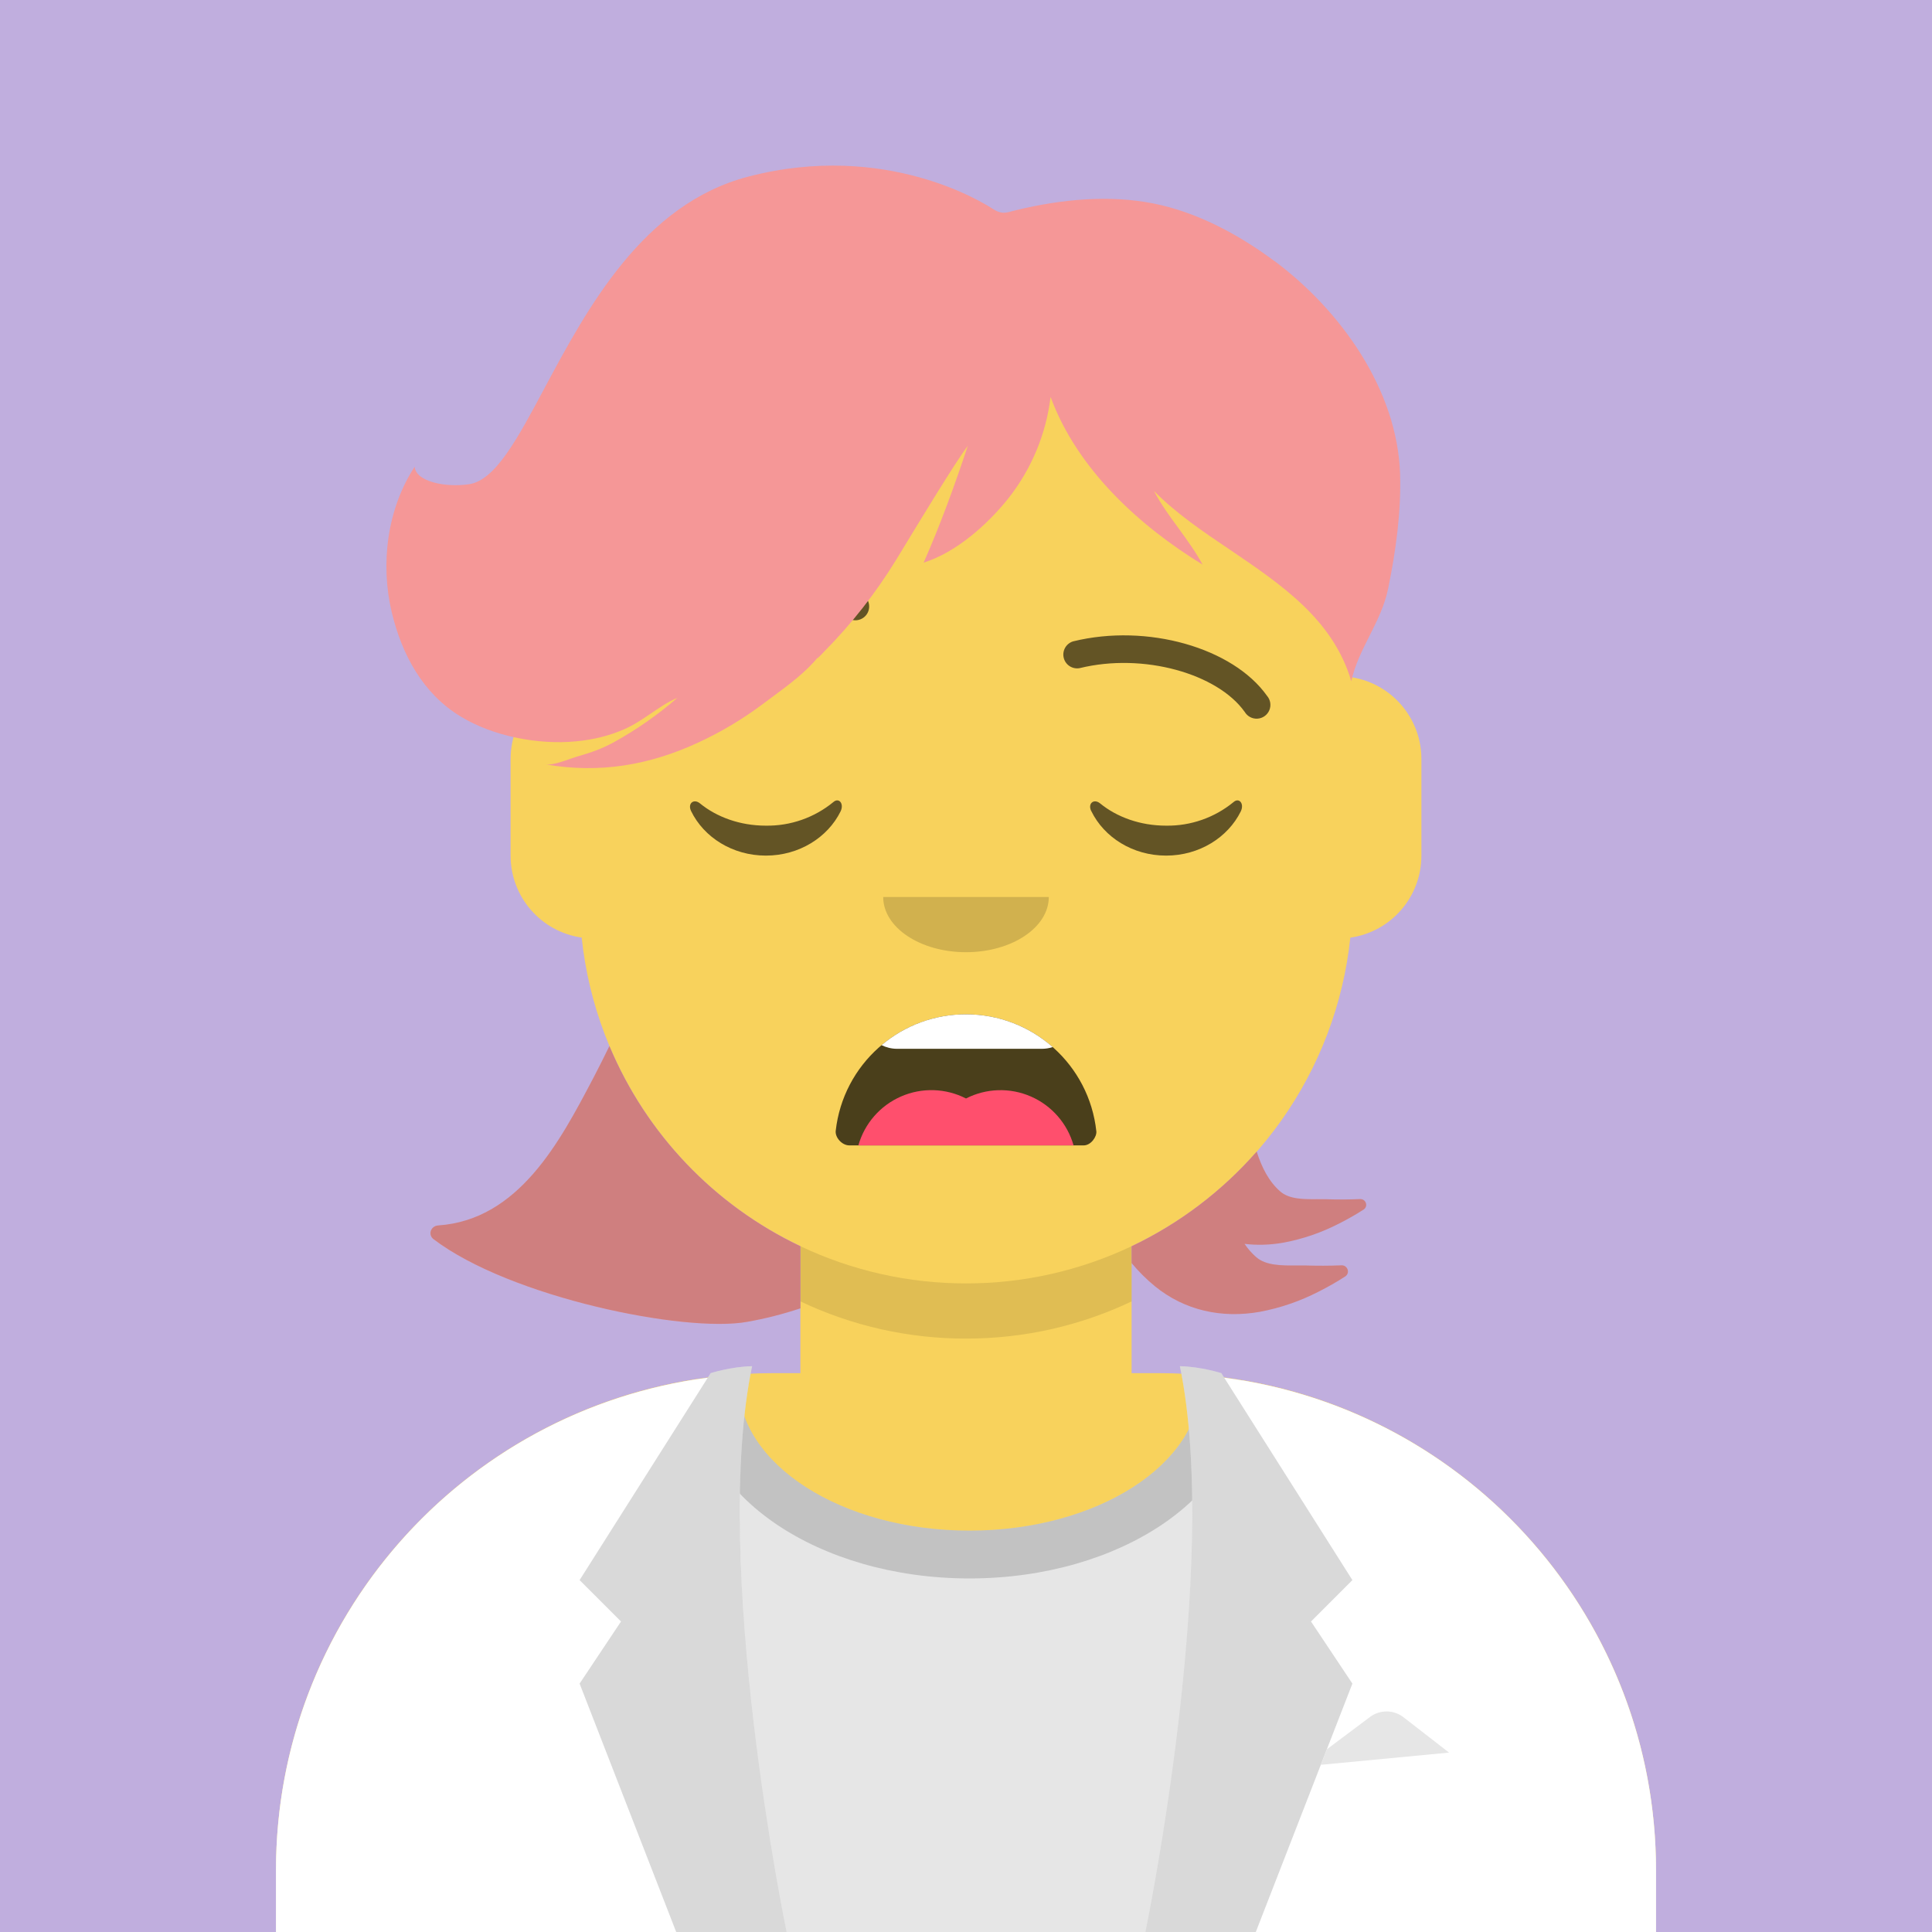
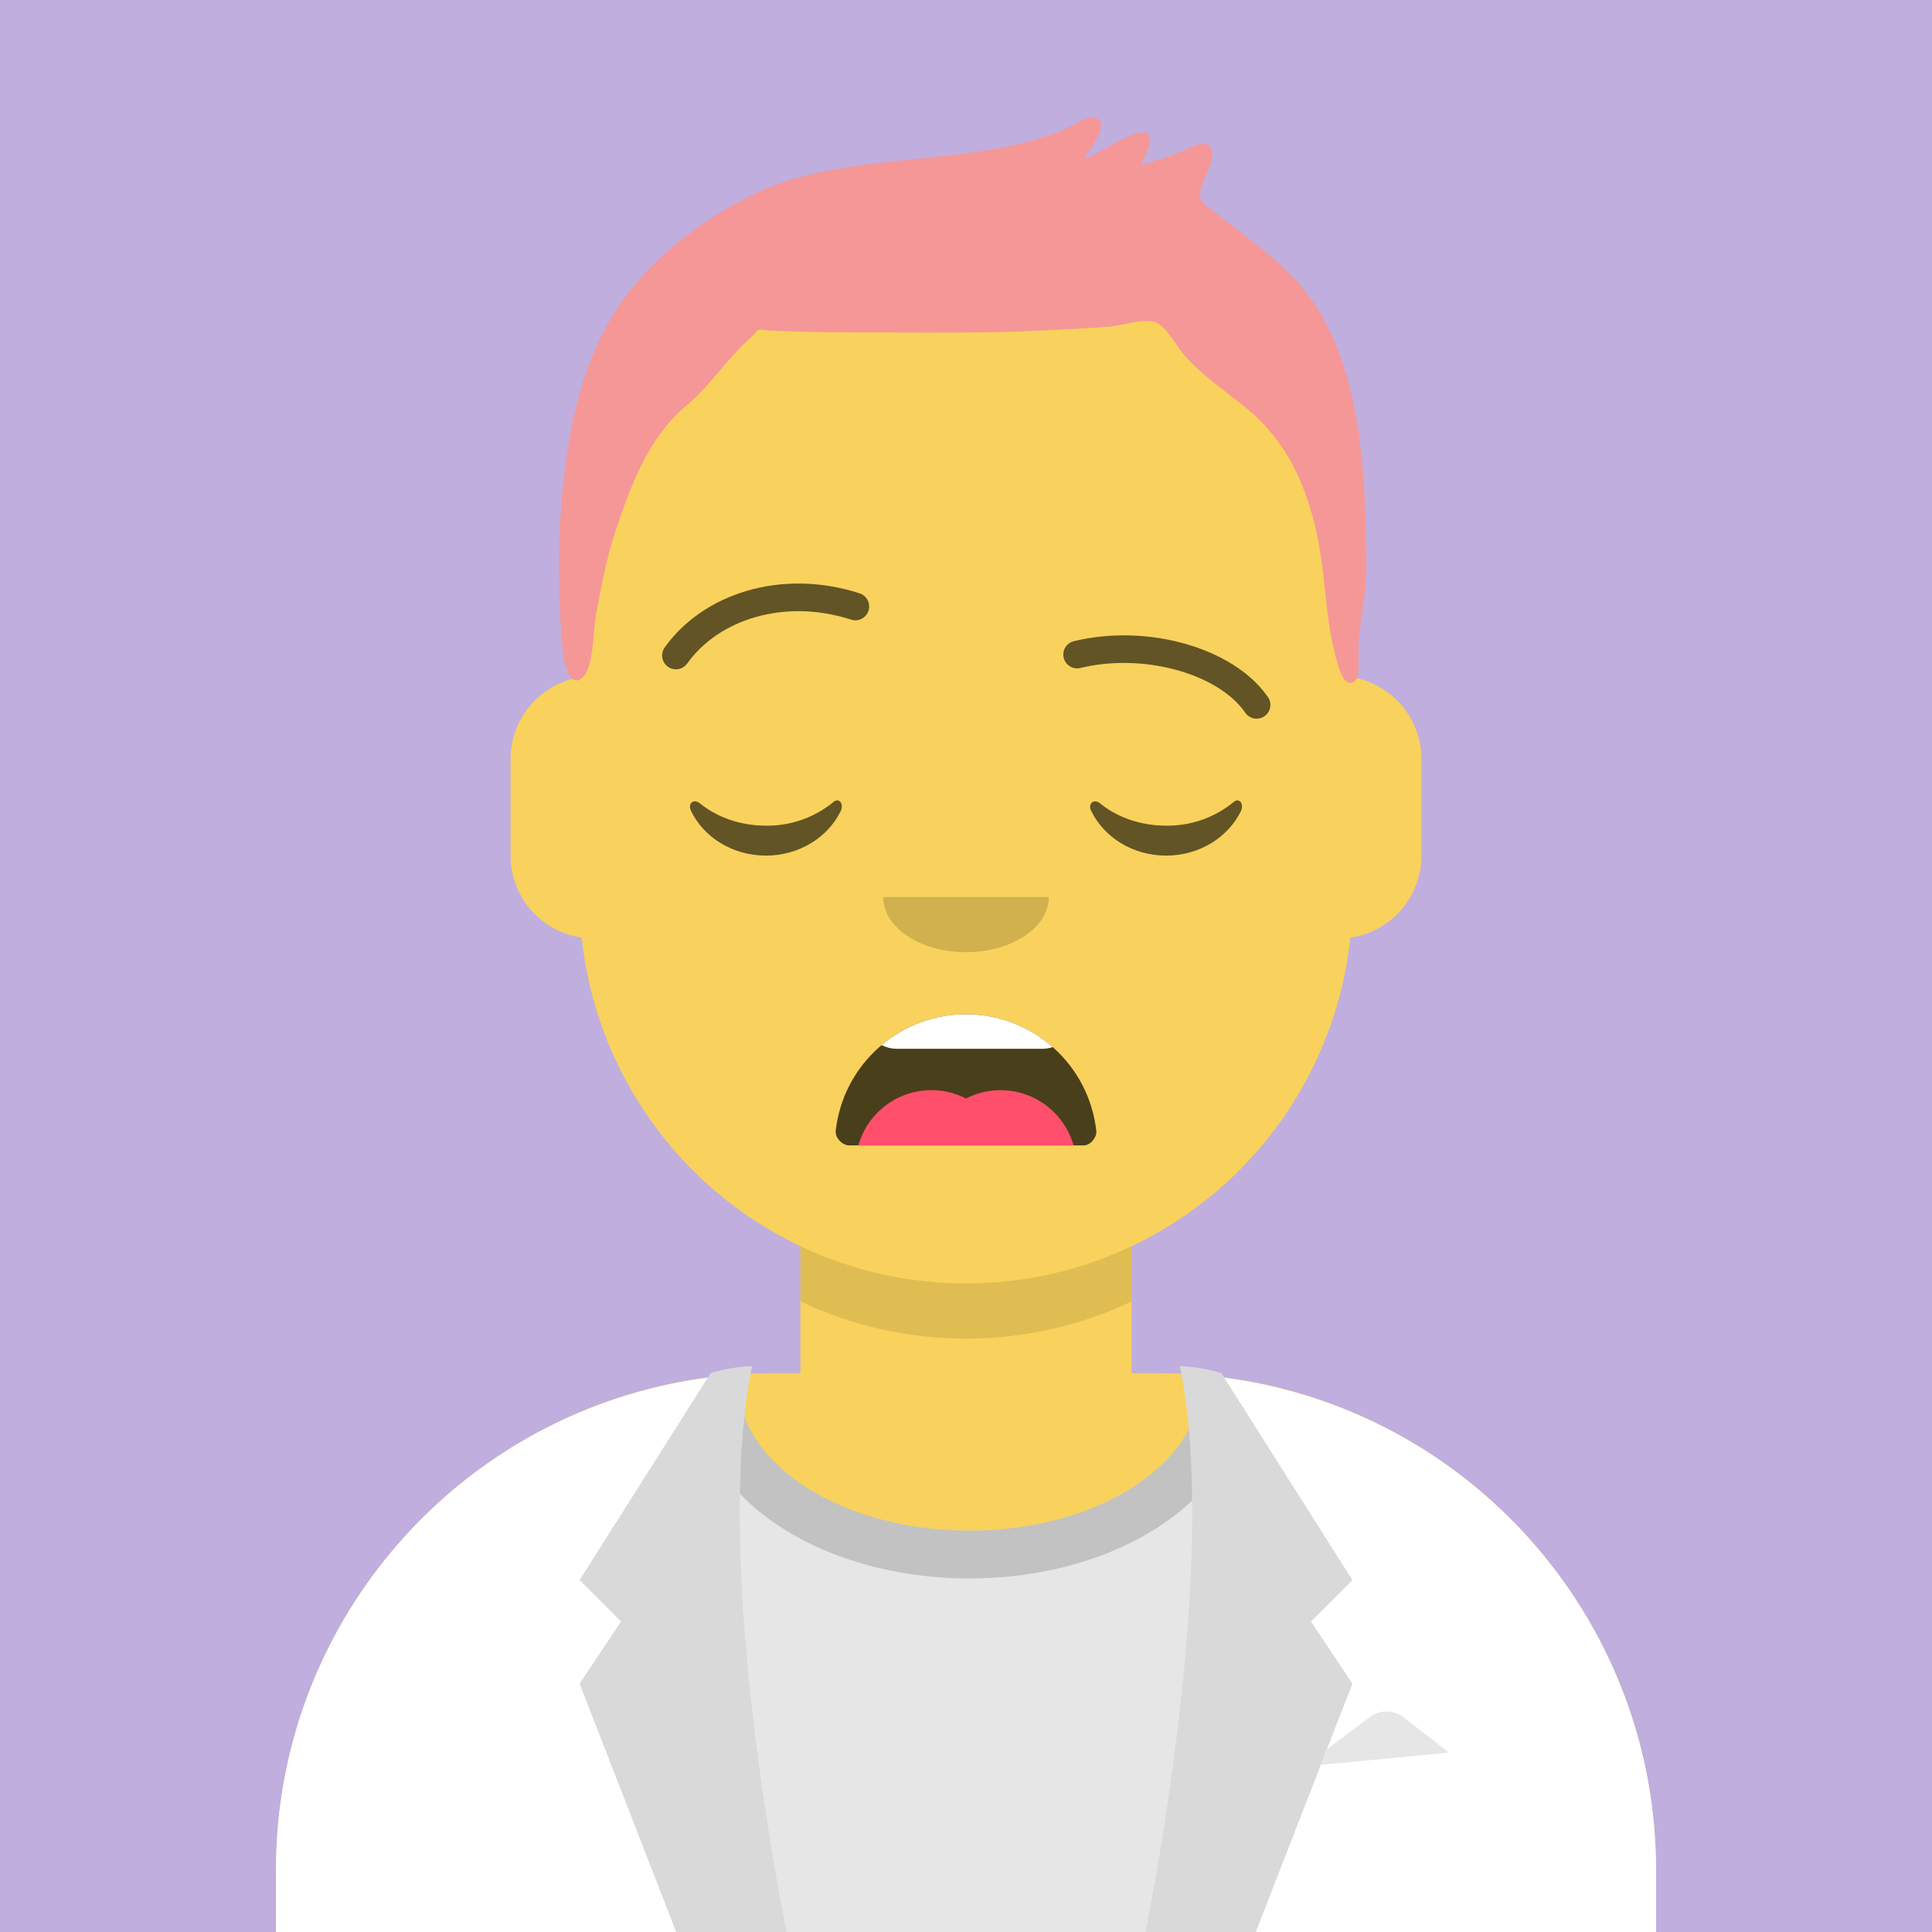
<svg xmlns="http://www.w3.org/2000/svg" viewBox="0 0 280 280" fill="none" shape-rendering="auto">
  <mask id="viewboxMask">
    <rect width="280" height="280" rx="0" ry="0" x="0" y="0" fill="#fff" />
  </mask>
  <g mask="url(#viewboxMask)">
    <rect fill="#c0aede" width="280" height="280" x="0" y="0" />
    <g transform="translate(8)">
      <path d="M132 36a56 56 0 0 0-56 56v6.17A12 12 0 0 0 66 110v14a12 12 0 0 0 10.3 11.88 56.04 56.04 0 0 0 31.7 44.73v18.4h-4a72 72 0 0 0-72 72v9h200v-9a72 72 0 0 0-72-72h-4v-18.39a56.04 56.04 0 0 0 31.7-44.73A12 12 0 0 0 198 124v-14a12 12 0 0 0-10-11.83V92a56 56 0 0 0-56-56Z" fill="#f8d25c" />
      <path d="M108 180.61v8a55.79 55.79 0 0 0 24 5.39c8.59 0 16.73-1.93 24-5.39v-8a55.79 55.79 0 0 1-24 5.39 55.79 55.79 0 0 1-24-5.39Z" fill="#000" fill-opacity=".1" />
      <g transform="translate(0 170)">
        <path d="M132.5 51.83c18.5 0 33.5-9.62 33.5-21.48 0-.36-.01-.7-.04-1.06A72 72 0 0 1 232 101.04V110H32v-8.95a72 72 0 0 1 67.05-71.83c-.03.37-.05.75-.05 1.13 0 11.86 15 21.48 33.5 21.48Z" fill="#E6E6E6" />
        <path d="M132.5 58.76c21.89 0 39.63-12.05 39.63-26.91 0-.6-.02-1.2-.08-1.8-2-.33-4.03-.59-6.1-.76.04.35.05.7.05 1.06 0 11.86-15 21.48-33.5 21.48S99 42.2 99 30.35c0-.38.02-.76.05-1.13-2.06.14-4.08.36-6.08.67-.07.65-.1 1.3-.1 1.96 0 14.86 17.74 26.91 39.63 26.91Z" fill="#000" fill-opacity=".16" />
        <path d="M100.78 29.12 101 28c-2.96.05-6 1-6 1l-.42.66A72.01 72.01 0 0 0 32 101.06V110h74s-10.7-51.56-5.24-80.8l.02-.08ZM158 110s11-53 5-82c2.96.05 6 1 6 1l.42.66a72.01 72.01 0 0 1 62.58 71.4V110h-74Z" fill="#ffffff" />
        <path d="M101 28c-6 29 5 82 5 82H90L76 74l6-9-6-6 19-30s3.04-.95 6-1ZM163 28c6 29-5 82-5 82h16l14-36-6-9 6-6-19-30s-3.04-.95-6-1Z" fill-rule="evenodd" clip-rule="evenodd" fill="#000" fill-opacity=".15" />
        <path d="m183.42 85.77.87-2.24 6.27-4.7a4 4 0 0 1 4.85.05l6.6 5.12-18.59 1.77Z" fill="#E6E6E6" />
      </g>
      <g transform="translate(78 134)">
        <path fill-rule="evenodd" clip-rule="evenodd" d="M35.12 29.87a19 19 0 0 1 37.77.09c.08.77-.77 2.04-1.85 2.04H37.1C36 32 35 30.82 35.12 29.87Z" fill="#000" fill-opacity=".7" />
        <path d="M69.59 32H38.4a11 11 0 0 1 15.6-6.8A11 11 0 0 1 69.59 32Z" fill="#FF4F6D" />
        <path d="M66.57 17.75A5 5 0 0 1 65 18H44c-.8 0-1.57-.2-2.24-.53A18.92 18.92 0 0 1 54 13c4.82 0 9.22 1.8 12.57 4.75Z" fill="#fff" />
      </g>
      <g transform="translate(104 122)">
        <path fill-rule="evenodd" clip-rule="evenodd" d="M16 8c0 4.42 5.37 8 12 8s12-3.58 12-8" fill="#000" fill-opacity=".16" />
      </g>
      <g transform="translate(76 90)">
        <path d="M16.16 27.55c1.85 3.8 6 6.45 10.84 6.45 4.81 0 8.96-2.63 10.82-6.4.55-1.13-.24-2.05-1.03-1.37a15.05 15.05 0 0 1-9.8 3.43c-3.73 0-7.12-1.24-9.55-3.23-.9-.73-1.82.01-1.28 1.12ZM74.16 27.55c1.85 3.8 6 6.45 10.84 6.45 4.81 0 8.96-2.63 10.82-6.4.55-1.13-.24-2.05-1.03-1.37a15.05 15.05 0 0 1-9.8 3.43c-3.74 0-7.13-1.24-9.56-3.23-.9-.73-1.82.01-1.28 1.12Z" fill-rule="evenodd" clip-rule="evenodd" fill="#000" fill-opacity=".6" />
      </g>
      <g transform="translate(76 82)">
        <path d="M15.6 14.16c4.49-6.32 14-9.5 23.75-6.36a2 2 0 1 0 1.23-3.81c-11.41-3.68-22.74.1-28.25 7.85a2 2 0 1 0 3.26 2.32ZM96.38 21.16c-3.92-5.51-14.65-8.6-23.9-6.33a2 2 0 0 1-.95-3.88c10.74-2.64 23.17.94 28.1 7.9a2 2 0 1 1-3.25 2.3Z" fill="#000" fill-opacity=".6" />
      </g>
      <g transform="translate(-1)">
-         <path d="M177.75 37.86c9.52 7.1 17.76 18.58 18.16 30.82.17 5.5-.62 11.23-1.73 16.62-.5 2.46-1.6 4.66-2.7 6.85-1.07 2.12-2.13 4.24-2.64 6.58-2.63-8.93-10.09-13.97-17.5-19-3.96-2.66-7.9-5.33-11.1-8.58 1.02 1.93 2.3 3.7 3.6 5.46 1.23 1.7 2.47 3.4 3.45 5.22-9.24-5.66-18.2-13.88-22.03-24.3a29.46 29.46 0 0 1-6.1 14.67c-3.02 3.8-7.59 7.87-12.3 9.34 2.43-5.5 4.5-11.21 6.4-16.92-1.78 2.31-7.21 11.29-9.6 15.23l-.77 1.26a73.9 73.9 0 0 1-10.47 13.35c-.5.53-1.42 1.52-.67.54-1.85 2.35-4.45 4.26-6.9 6.07l-1.4 1.04a51.67 51.67 0 0 1-9.2 5.48c-7.1 3.31-14.38 4.54-22.11 3.2.9.1 2.35-.4 3.53-.82a20 20 0 0 1 1.22-.4c1.8-.5 3.47-1.12 5.11-2.02a53.85 53.85 0 0 0 9.18-6.42c-1.37.58-2.6 1.42-3.84 2.27-1.23.83-2.46 1.67-3.83 2.27-2.28 1-4.54 1.53-7.03 1.77-5.46.53-12-.72-16.72-3.6-5.5-3.32-8.54-9.04-9.99-15.13-1.68-7.06-.63-15.04 3.33-21.07.13 2.14 4.43 3.06 7.92 2.53 3.77-.59 6.95-6.52 10.9-13.93 6.19-11.55 14.28-26.67 29.52-30.64 19.96-5.2 34.21 3.87 35.42 4.66 1.22.78 1.8.63 2.93.32l.68-.17c6.35-1.52 13.26-2.2 19.7-.92 6.35 1.26 12.43 4.54 17.57 8.38ZM71.93 110.75l.2.04a1.6 1.6 0 0 1-.2-.04ZM79 156.2c.8-1.53 1.57-3.06 2.32-4.6A56.2 56.2 0 0 0 109 180.6v9.01a54.4 54.4 0 0 1-7.73 1.97c-9 1.62-34.32-3.53-45.44-11.98-.85-.65-.42-1.92.67-2 11.66-.8 17.63-12.13 22.4-21.2l.1-.2ZM157 183.05v-2.44c6.95-3.3 13.11-8 18.13-13.71.71 2.24 1.75 4.33 3.43 5.79 1.32 1.14 3.48 1.12 5.34 1.1l1.2.01c1.67.05 3.34.06 5.02-.02.83-.03 1.2 1.02.53 1.5a39.2 39.2 0 0 1-3.64 2.07 29.3 29.3 0 0 1-7.98 2.74c-1.92.34-3.82.4-5.66.18a9.84 9.84 0 0 0 1.7 1.94c1.41 1.22 3.72 1.2 5.7 1.19h1.28c1.79.05 3.58.06 5.36-.02.9-.04 1.3 1.09.57 1.6a41.97 41.97 0 0 1-3.88 2.22 31.24 31.24 0 0 1-8.53 2.92c-5.5.97-10.86-.18-15.19-3.7a24.9 24.9 0 0 1-3.38-3.37Z" fill="#f59797" />
-         <path d="M81.32 151.6c-.75 1.54-1.51 3.07-2.31 4.6l-.1.18c-4.77 9.08-10.74 20.42-22.4 21.22-1.09.07-1.52 1.34-.67 1.99 11.12 8.45 36.43 13.6 45.44 11.98a54.4 54.4 0 0 0 7.73-1.96v-8.99a56.2 56.2 0 0 1-27.68-29ZM157 180.61v2.44a24.9 24.9 0 0 0 3.38 3.36c4.33 3.53 9.7 4.68 15.2 3.71a31.24 31.24 0 0 0 8.51-2.92 41.97 41.97 0 0 0 3.89-2.22c.72-.51.32-1.64-.57-1.6-1.78.08-3.57.07-5.35.02h-1.29c-1.98.01-4.29.03-5.7-1.2a9.84 9.84 0 0 1-1.7-1.93c1.84.22 3.74.16 5.66-.18a29.3 29.3 0 0 0 7.98-2.73 39.2 39.2 0 0 0 3.64-2.08c.68-.48.3-1.53-.53-1.5a69.9 69.9 0 0 1-5.02.02h-1.2c-1.86.01-4.02.03-5.34-1.11-1.69-1.46-2.72-3.55-3.43-5.8A56.18 56.18 0 0 1 157 180.62Z" fill="#000" fill-opacity=".16" />
+         <path fill-rule="evenodd" clip-rule="evenodd" d="M180.15 39.92c-2.76-2.82-5.96-5.21-9.08-7.61-.69-.53-1.39-1.05-2.06-1.6-.15-.12-1.72-1.24-1.9-1.66-.45-.99-.19-.22-.12-1.4.08-1.5 3.13-5.73.85-6.7-1-.43-2.8.7-3.75 1.08a59.56 59.56 0 0 1-5.73 1.9c.93-1.85 2.7-5.57-.63-4.58-2.6.78-5.03 2.77-7.64 3.7.86-1.4 4.32-5.8 1.2-6.05-.98-.07-3.8 1.75-4.86 2.14a55.81 55.81 0 0 1-9.63 2.51c-11.2 2.02-24.3 1.45-34.65 6.54-8 3.93-15.88 10.03-20.5 17.8-4.44 7.48-6.1 15.67-7.03 24.25-.69 6.3-.74 12.8-.42 19.12.1 2.07.34 11.61 3.34 8.72 1.5-1.44 1.49-7.25 1.87-9.22.75-3.91 1.47-7.85 2.72-11.64 2.2-6.68 4.81-13.8 10.3-18.4 3.53-2.94 6.01-6.93 9.39-9.9 1.51-1.35.36-1.2 2.8-1.03 1.63.12 3.28.16 4.92.2 3.8.1 7.6.08 11.4.1 7.64 0 15.25.12 22.89-.28 3.4-.18 6.8-.28 10.18-.6 1.9-.17 5.25-1.38 6.8-.45 1.43.84 2.91 3.61 3.94 4.75 2.41 2.67 5.3 4.72 8.12 6.92 5.9 4.57 8.87 10.33 10.66 17.48 1.79 7.13 1.29 13.75 3.5 20.76.38 1.24 1.4 3.36 2.67 1.46.24-.36.18-2.3.18-3.42 0-4.52 1.14-7.91 1.13-12.46-.06-13.83-.5-31.87-10.85-42.44Z" fill="#f59797" />
      </g>
      <g transform="translate(49 72)" />
      <g transform="translate(62 42)" />
    </g>
  </g>
</svg>
